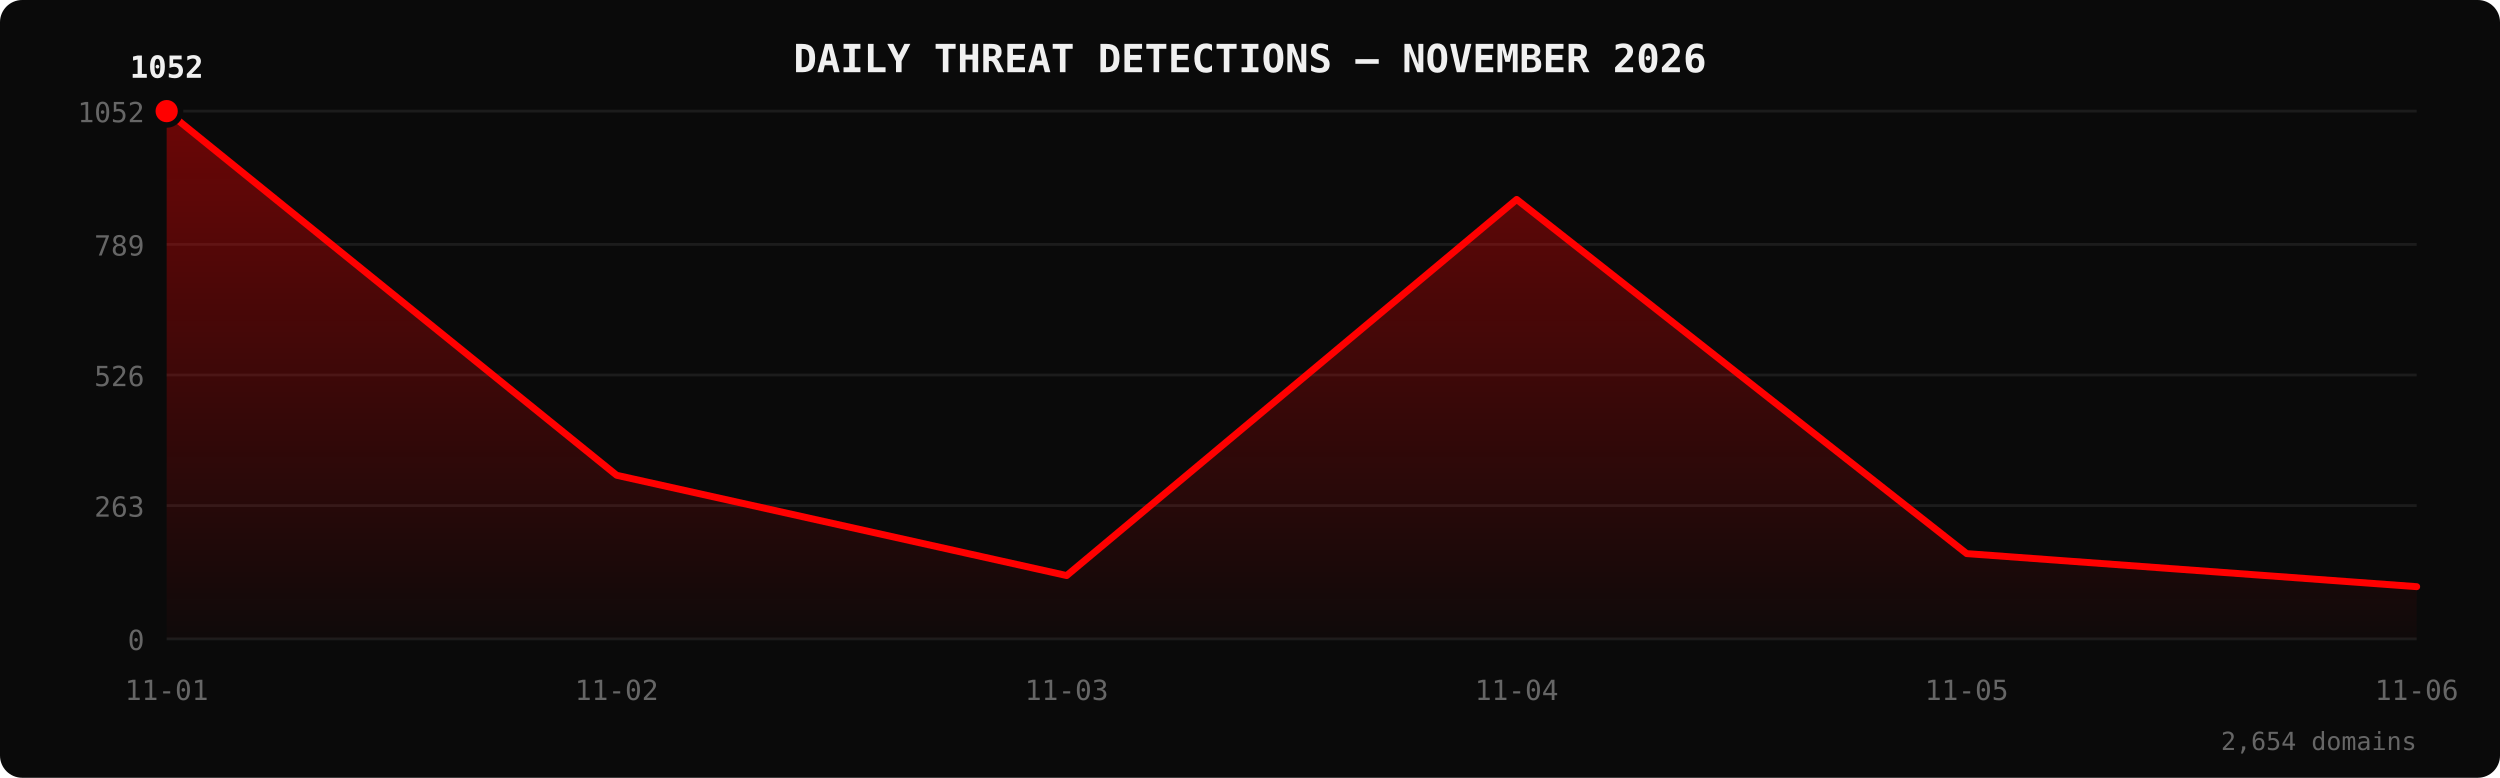
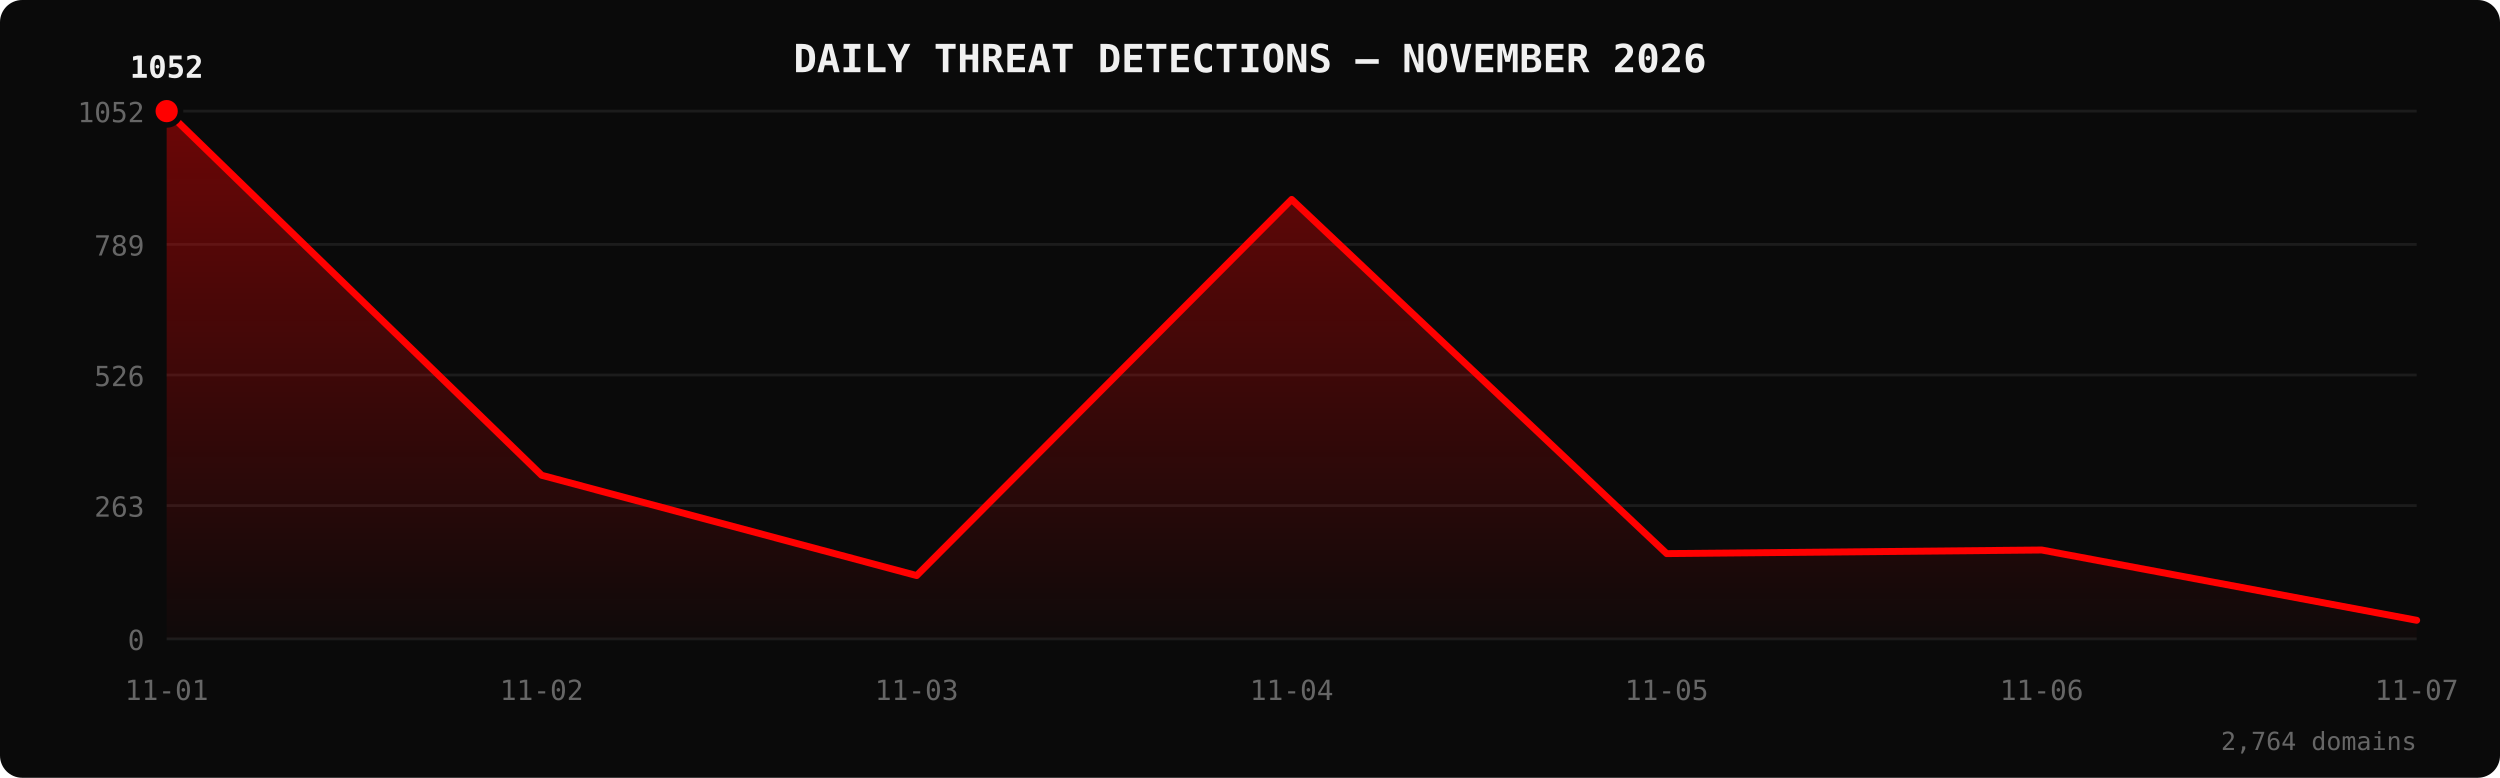
<svg xmlns="http://www.w3.org/2000/svg" width="900" height="280" viewBox="0 0 900 280">
  <rect width="900" height="280" rx="8" fill="#0A0A0A" />
  <text x="450" y="26" fill="#F0F0F0" font-size="14" text-anchor="middle" font-family="monospace" font-weight="bold">DAILY THREAT DETECTIONS — NOVEMBER 2026</text>
  <line x1="60" y1="230" x2="870" y2="230" stroke="#1C1C1C" stroke-width="1" />
  <text x="52" y="234" fill="#666" font-size="10" text-anchor="end" font-family="monospace">0</text>
  <line x1="60" y1="182" x2="870" y2="182" stroke="#1C1C1C" stroke-width="1" />
  <text x="52" y="186" fill="#666" font-size="10" text-anchor="end" font-family="monospace">263</text>
  <line x1="60" y1="135" x2="870" y2="135" stroke="#1C1C1C" stroke-width="1" />
  <text x="52" y="139" fill="#666" font-size="10" text-anchor="end" font-family="monospace">526</text>
  <line x1="60" y1="88" x2="870" y2="88" stroke="#1C1C1C" stroke-width="1" />
  <text x="52" y="92" fill="#666" font-size="10" text-anchor="end" font-family="monospace">789</text>
  <line x1="60" y1="40" x2="870" y2="40" stroke="#1C1C1C" stroke-width="1" />
  <text x="52" y="44" fill="#666" font-size="10" text-anchor="end" font-family="monospace">1052</text>
  <defs>
    <linearGradient id="areaGrad" x1="0" y1="0" x2="0" y2="1">
      <stop offset="0%" stop-color="#FF0000" stop-opacity="0.4" />
      <stop offset="100%" stop-color="#FF0000" stop-opacity="0.02" />
    </linearGradient>
  </defs>
-   <path d="M60.0,230 L60.0,40.0 L222.0,171.1 L384.0,207.2 L546.0,71.8 L708.0,199.3 L870.0,211.2 L870.0,230 Z" fill="url(#areaGrad)" />
-   <polyline points="60.0,40.0 222.0,171.1 384.0,207.2 546.0,71.8 708.0,199.3 870.0,211.2" fill="none" stroke="#FF0000" stroke-width="2.5" stroke-linejoin="round" stroke-linecap="round" />
+   <path d="M60.0,230 L60.0,40.0 L195.0,171.1 L330.0,207.2 L465.0,71.8 L600.0,199.3 L735.0,198.0 L870.0,223.3 L870.0,230 Z" fill="url(#areaGrad)" />
+   <polyline points="60.0,40.0 195.0,171.1 330.0,207.2 465.0,71.8 600.0,199.3 735.0,198.0 870.0,223.3" fill="none" stroke="#FF0000" stroke-width="2.5" stroke-linejoin="round" stroke-linecap="round" />
  <circle cx="60.0" cy="40.0" r="5" fill="#FF0000" stroke="#0A0A0A" stroke-width="2" />
  <text x="60.0" y="28.0" fill="#F0F0F0" font-size="11" text-anchor="middle" font-family="monospace" font-weight="bold">1052</text>
  <text x="60" y="252" fill="#666" font-size="10" text-anchor="middle" font-family="monospace">11-01</text>
-   <text x="222" y="252" fill="#666" font-size="10" text-anchor="middle" font-family="monospace">11-02</text>
-   <text x="384" y="252" fill="#666" font-size="10" text-anchor="middle" font-family="monospace">11-03</text>
-   <text x="546" y="252" fill="#666" font-size="10" text-anchor="middle" font-family="monospace">11-04</text>
-   <text x="708" y="252" fill="#666" font-size="10" text-anchor="middle" font-family="monospace">11-05</text>
-   <text x="870" y="252" fill="#666" font-size="10" text-anchor="middle" font-family="monospace">11-06</text>
-   <text x="870" y="270" fill="#666" font-size="9" text-anchor="end" font-family="monospace">2,654 domains</text>
+   <text x="195" y="252" fill="#666" font-size="10" text-anchor="middle" font-family="monospace">11-02</text>
+   <text x="330" y="252" fill="#666" font-size="10" text-anchor="middle" font-family="monospace">11-03</text>
+   <text x="465" y="252" fill="#666" font-size="10" text-anchor="middle" font-family="monospace">11-04</text>
+   <text x="600" y="252" fill="#666" font-size="10" text-anchor="middle" font-family="monospace">11-05</text>
+   <text x="735" y="252" fill="#666" font-size="10" text-anchor="middle" font-family="monospace">11-06</text>
+   <text x="870" y="252" fill="#666" font-size="10" text-anchor="middle" font-family="monospace">11-07</text>
+   <text x="870" y="270" fill="#666" font-size="9" text-anchor="end" font-family="monospace">2,764 domains</text>
</svg>
